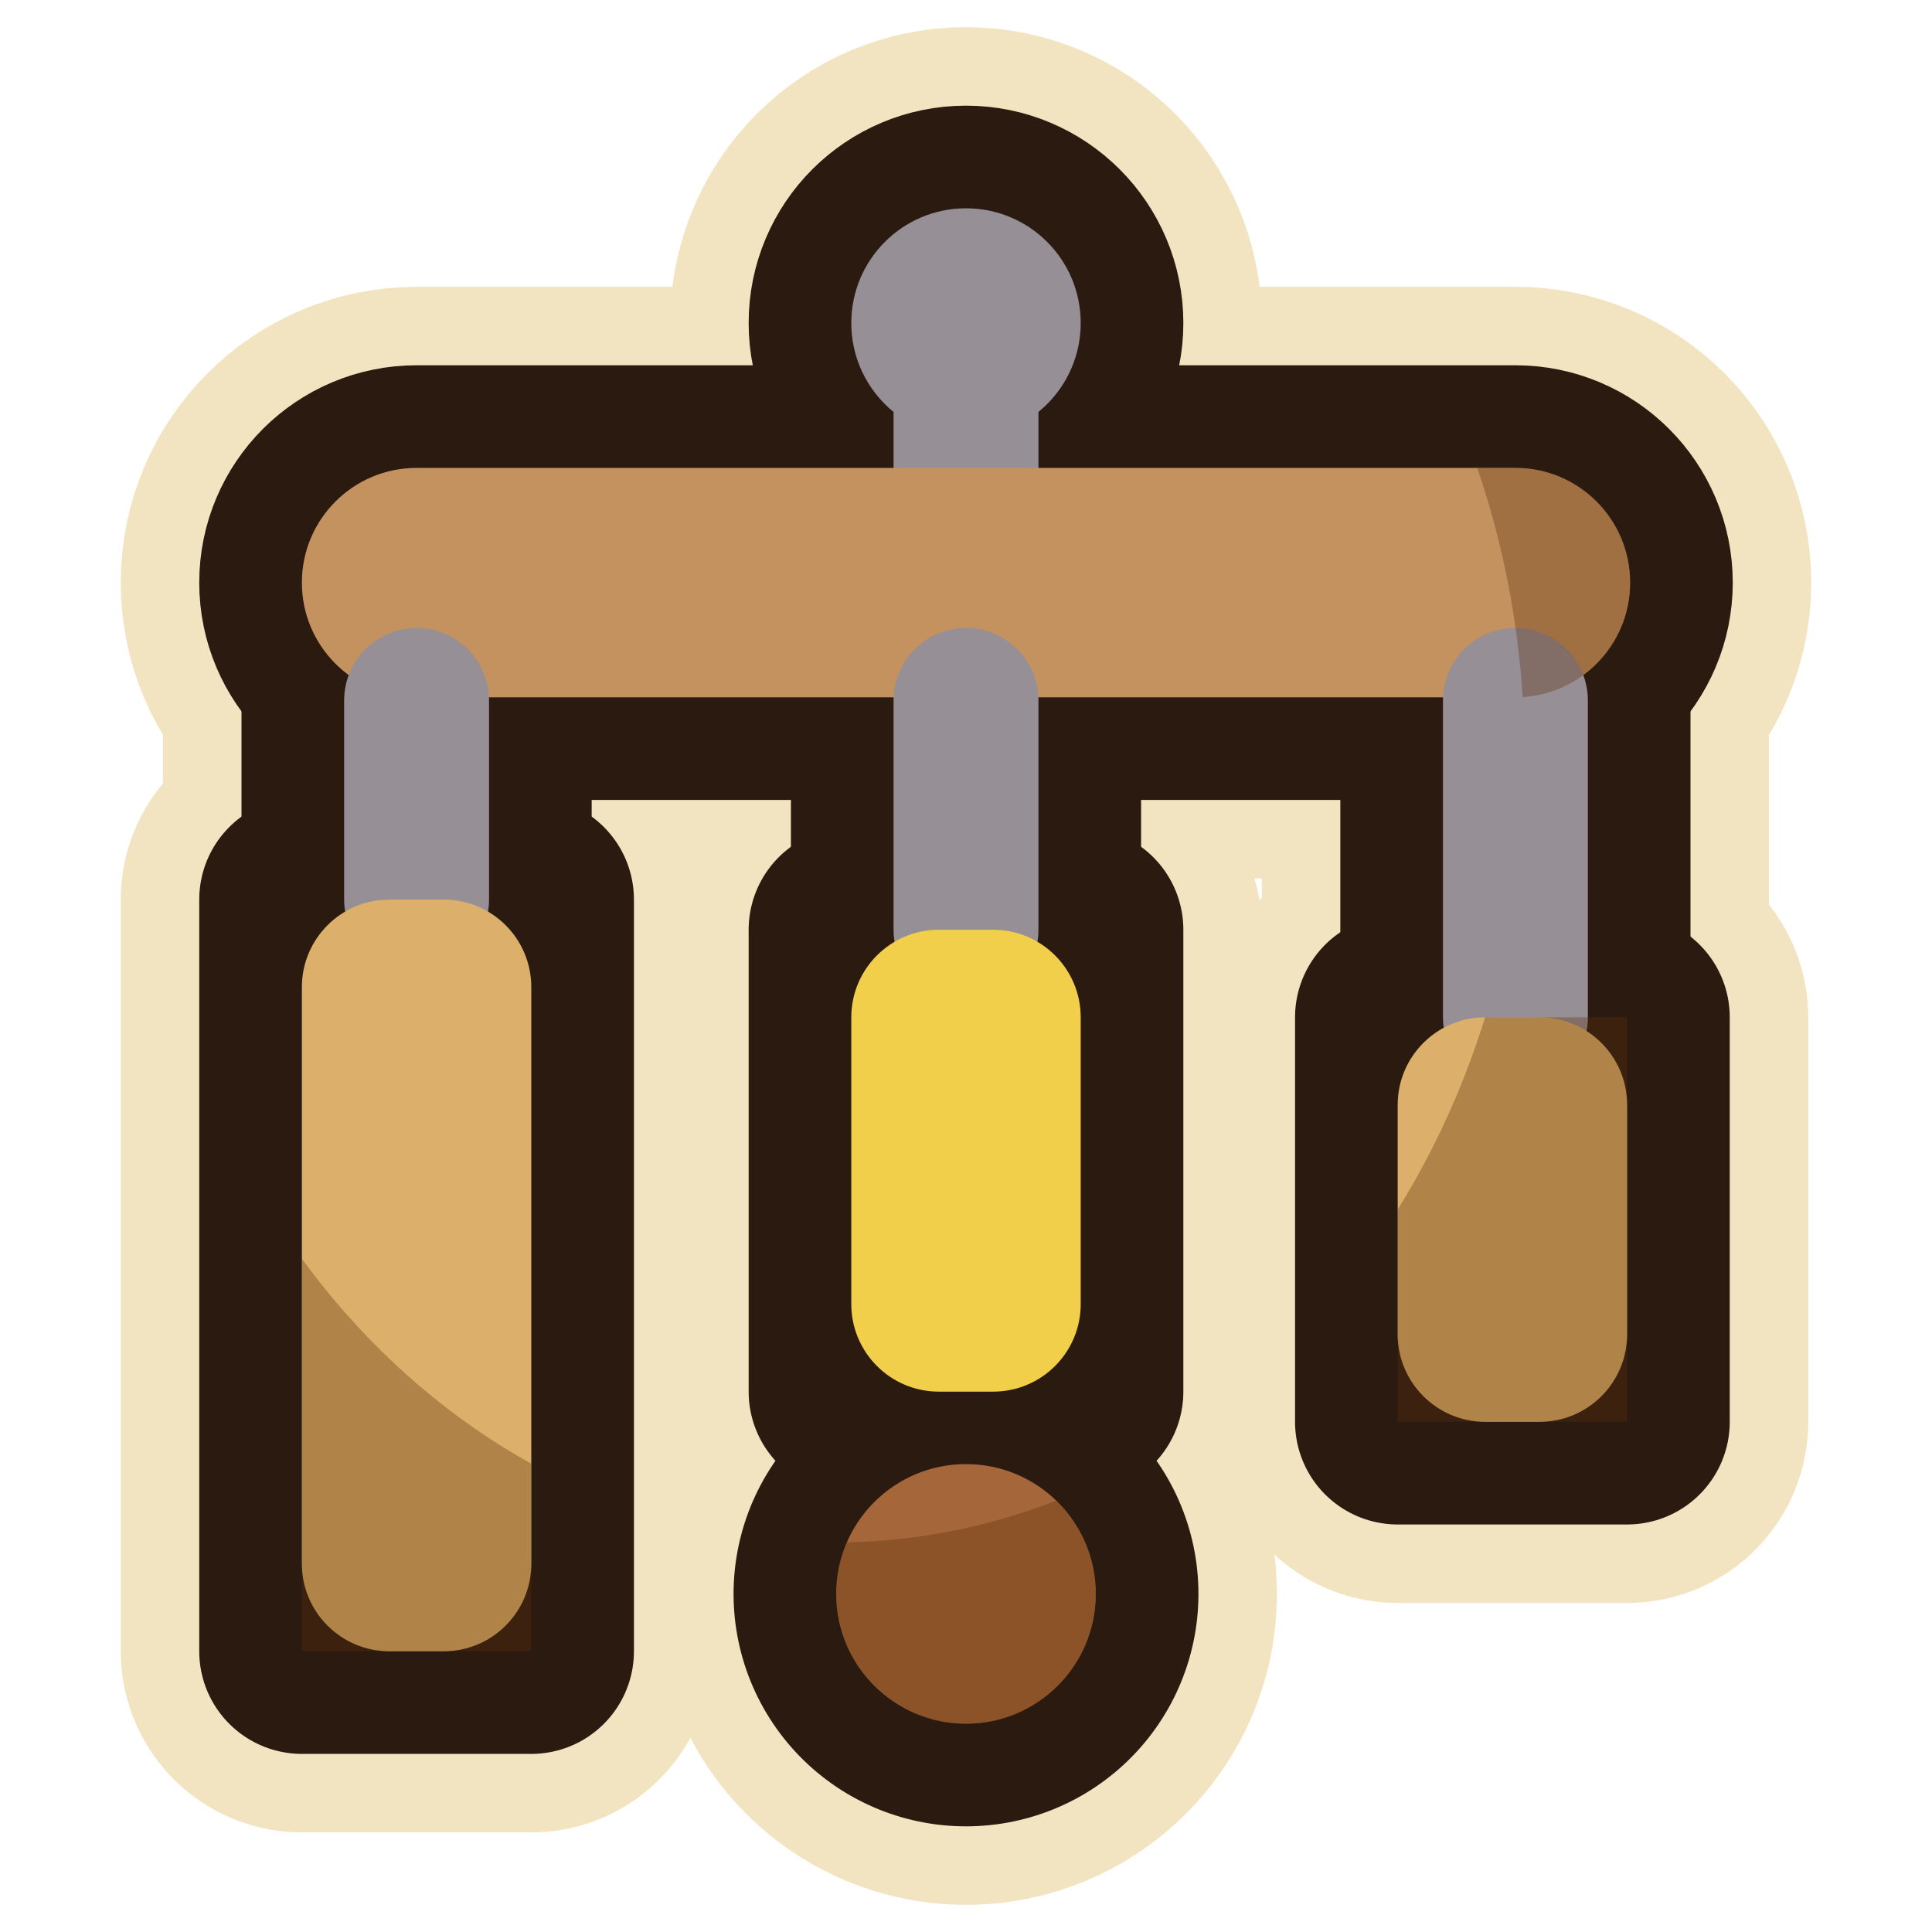
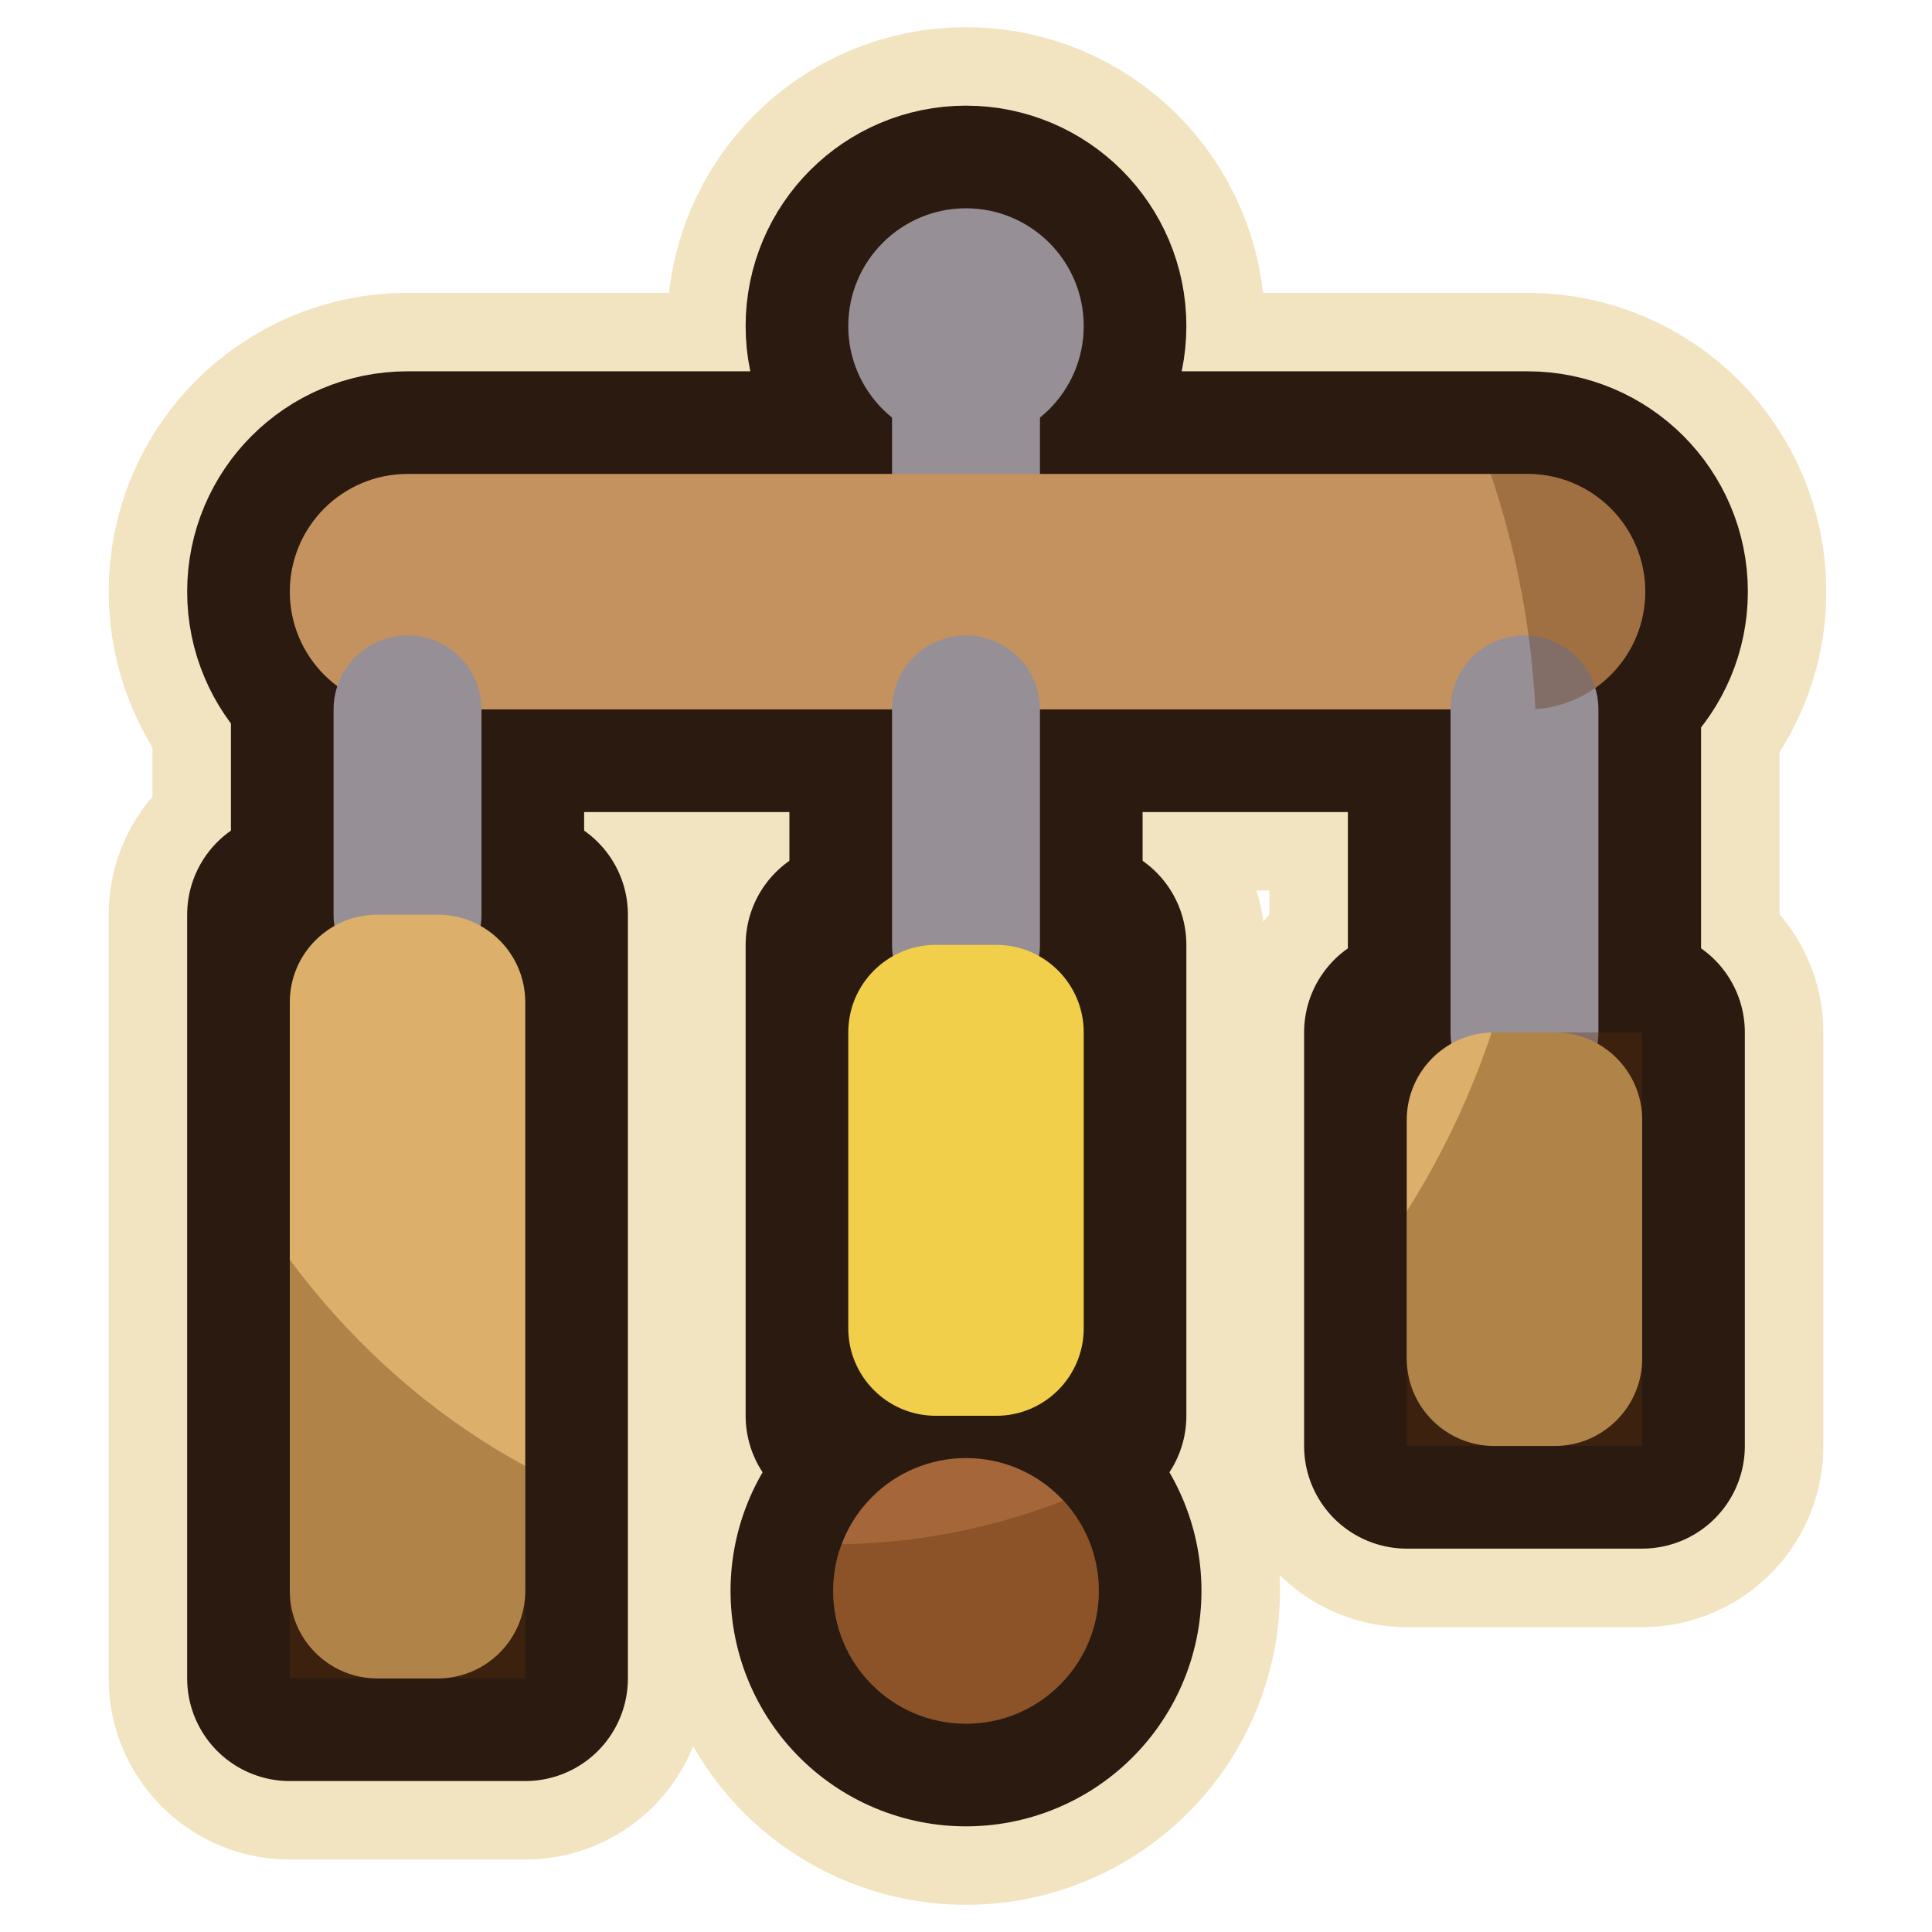
<svg xmlns="http://www.w3.org/2000/svg" viewBox="0 0 64 64" role="img" aria-label="wind chime">
  <g fill="#f2e4c0" stroke="#f2e4c0" stroke-linejoin="round" stroke-linecap="round">
-     <path fill="none" stroke-width="16.8" d="M32 15.5V10.7M13.8 23.2L13.8 29.8M50.2 23.2L50.2 33.7M32 23.2L32 30.8" />
-     <path stroke-width="12" d="M28.2 10.7a3.8 3.8 0 1 1 7.6 0a3.8 3.8 0 1 1-7.6 0zM13.8 15.5h36.4a3.8 3.8 0 0 1 3.8 3.8v0a3.8 3.8 0 0 1-3.8 3.8h-36.4a3.8 3.8 0 0 1-3.8-3.8v-0a3.8 3.8 0 0 1 3.8-3.8zM10 29.8h7.6v24.9h-7.6zM46.3 33.7h7.6v13.4h-7.6zM28.2 30.8h7.6v15.3h-7.6z" />
-     <path d="M32 52.8h0" stroke-width="20.6" />
+     <path fill="none" stroke-width="16.9" d="M32 15.7V10.8M13.5 23.5L13.5 30.3M50.5 23.5L50.5 34.2M32 23.5L32 31.3" />
+     <path stroke-width="12" d="M28.1 10.8a3.9 3.9 0 1 1 7.8 0a3.9 3.9 0 1 1-7.8 0zM13.5 15.7h37.1a3.9 3.9 0 0 1 3.9 3.9v0a3.9 3.9 0 0 1-3.9 3.9h-37.1a3.9 3.9 0 0 1-3.9-3.9v-0a3.9 3.9 0 0 1 3.9-3.9zM9.6 30.3h7.8v25.3h-7.8zM46.6 34.2h7.8v13.7h-7.8zM28.1 31.3h7.8v15.6h-7.8z" />
+     <path d="M32 52.7h0" stroke-width="20.8" />
  </g>
  <g fill="#2a1a10" stroke="#2a1a10" stroke-linejoin="round" stroke-linecap="round">
-     <path fill="none" stroke-width="11.6" d="M32 15.5V10.7M13.8 23.2L13.8 29.8M50.2 23.2L50.2 33.7M32 23.2L32 30.8" />
-     <path stroke-width="6.8" d="M28.2 10.7a3.8 3.8 0 1 1 7.6 0a3.8 3.8 0 1 1-7.6 0zM13.8 15.5h36.4a3.8 3.8 0 0 1 3.8 3.8v0a3.8 3.8 0 0 1-3.8 3.8h-36.4a3.8 3.8 0 0 1-3.8-3.8v-0a3.8 3.8 0 0 1 3.8-3.8zM10 29.8h7.6v24.9h-7.6zM46.3 33.7h7.6v13.4h-7.6zM28.2 30.8h7.6v15.3h-7.6z" />
-     <path d="M32 52.8h0" stroke-width="15.4" />
+     <path fill="none" stroke-width="11.7" d="M32 15.7V10.8M13.5 23.5L13.5 30.3M50.5 23.5L50.5 34.2M32 23.5L32 31.3" />
+     <path stroke-width="6.8" d="M28.1 10.8a3.9 3.9 0 1 1 7.8 0a3.9 3.9 0 1 1-7.8 0zM13.5 15.7h37.1a3.9 3.9 0 0 1 3.9 3.9v0a3.9 3.9 0 0 1-3.9 3.9h-37.1a3.9 3.9 0 0 1-3.9-3.9v-0a3.9 3.9 0 0 1 3.9-3.9zM9.6 30.3h7.8v25.3h-7.8zM46.6 34.2h7.8v13.7h-7.8zM28.1 31.3h7.8v15.6h-7.8z" />
+     <path d="M32 52.7h0" stroke-width="15.6" />
  </g>
-   <path d="M32 15.5V10.7" fill="none" stroke="#968f96" stroke-width="4.8" stroke-linecap="round" />
-   <ellipse cx="32" cy="10.7" rx="3.8" ry="3.8" fill="#968f96" />
-   <rect x="10" y="15.5" width="44" height="7.6" fill="#c4925f" rx="3.8" />
-   <path fill="none" stroke="#968f96" stroke-linecap="round" stroke-linejoin="round" stroke-width="4.8" d="M13.8 23.2L13.8 29.8M50.2 23.2L50.2 33.7M32 23.2L32 30.8" />
-   <rect x="10" y="29.8" width="7.6" height="24.9" fill="#dcb06a" rx="2.9" />
-   <rect x="46.3" y="33.7" width="7.6" height="13.4" fill="#dcb06a" rx="2.9" />
-   <rect x="28.2" y="30.8" width="7.6" height="15.3" fill="#f2cf4a" rx="2.9" />
-   <circle cx="32" cy="52.8" r="4.3" fill="#a5663a" />
+   <path d="M32 15.7V10.8" fill="none" stroke="#968f96" stroke-width="4.9" stroke-linecap="round" />
+   <ellipse cx="32" cy="10.8" rx="3.9" ry="3.9" fill="#968f96" />
+   <rect x="9.6" y="15.7" width="44.9" height="7.8" fill="#c4925f" rx="3.9" />
+   <path fill="none" stroke="#968f96" stroke-linecap="round" stroke-linejoin="round" stroke-width="4.9" d="M13.5 23.5L13.5 30.3M50.5 23.5L50.5 34.2M32 23.5L32 31.3" />
+   <rect x="9.6" y="30.3" width="7.8" height="25.3" fill="#dcb06a" rx="2.9" />
+   <rect x="46.6" y="34.2" width="7.8" height="13.7" fill="#dcb06a" rx="2.9" />
+   <rect x="28.1" y="31.3" width="7.8" height="15.6" fill="#f2cf4a" rx="2.9" />
+   <circle cx="32" cy="52.7" r="4.4" fill="#a5663a" />
  <defs>
    <clipPath id="hl-ico-wind-chime">
-       <path d="M28.2 10.7a3.8 3.8 0 1 1 7.6 0a3.8 3.8 0 1 1-7.6 0zM13.8 15.5h36.4a3.8 3.8 0 0 1 3.8 3.8v0a3.8 3.8 0 0 1-3.8 3.8h-36.4a3.8 3.8 0 0 1-3.8-3.8v-0a3.8 3.8 0 0 1 3.8-3.8zM10 29.8h7.6v24.9h-7.6zM46.3 33.7h7.6v13.4h-7.6zM28.2 30.8h7.6v15.3h-7.6zM27.7 52.8a4.3 4.3 0 1 1 8.6 0a4.3 4.3 0 1 1-8.6 0z" />
+       <path d="M28.1 10.8a3.9 3.9 0 1 1 7.8 0a3.9 3.9 0 1 1-7.8 0zM13.5 15.7h37.1a3.9 3.9 0 0 1 3.9 3.9v0a3.9 3.9 0 0 1-3.9 3.9h-37.1a3.9 3.9 0 0 1-3.9-3.9v-0a3.9 3.9 0 0 1 3.9-3.9zM9.6 30.3h7.8v25.3h-7.8zM46.6 34.2h7.8v13.7h-7.8zM28.1 31.3h7.8v15.6h-7.8zM27.6 52.7a4.4 4.4 0 1 1 8.8 0a4.4 4.4 0 1 1-8.8 0z" />
    </clipPath>
  </defs>
-   <path d="M6 2.9h52v58.2h-52zM4.7 25a22.9 26.1 0 1 0 45.8 0a22.9 26.1 0 1 0-45.8 0z" fill="#5a3008" opacity=".34" fill-rule="evenodd" clip-path="url(#hl-ico-wind-chime)" />
+   <path d="M5.6 2.9h52.9v58.2h-52.9zM4.2 25a23.3 26.1 0 1 0 46.7 0a23.3 26.1 0 1 0-46.7 0z" fill="#5a3008" opacity=".34" fill-rule="evenodd" clip-path="url(#hl-ico-wind-chime)" />
</svg>
